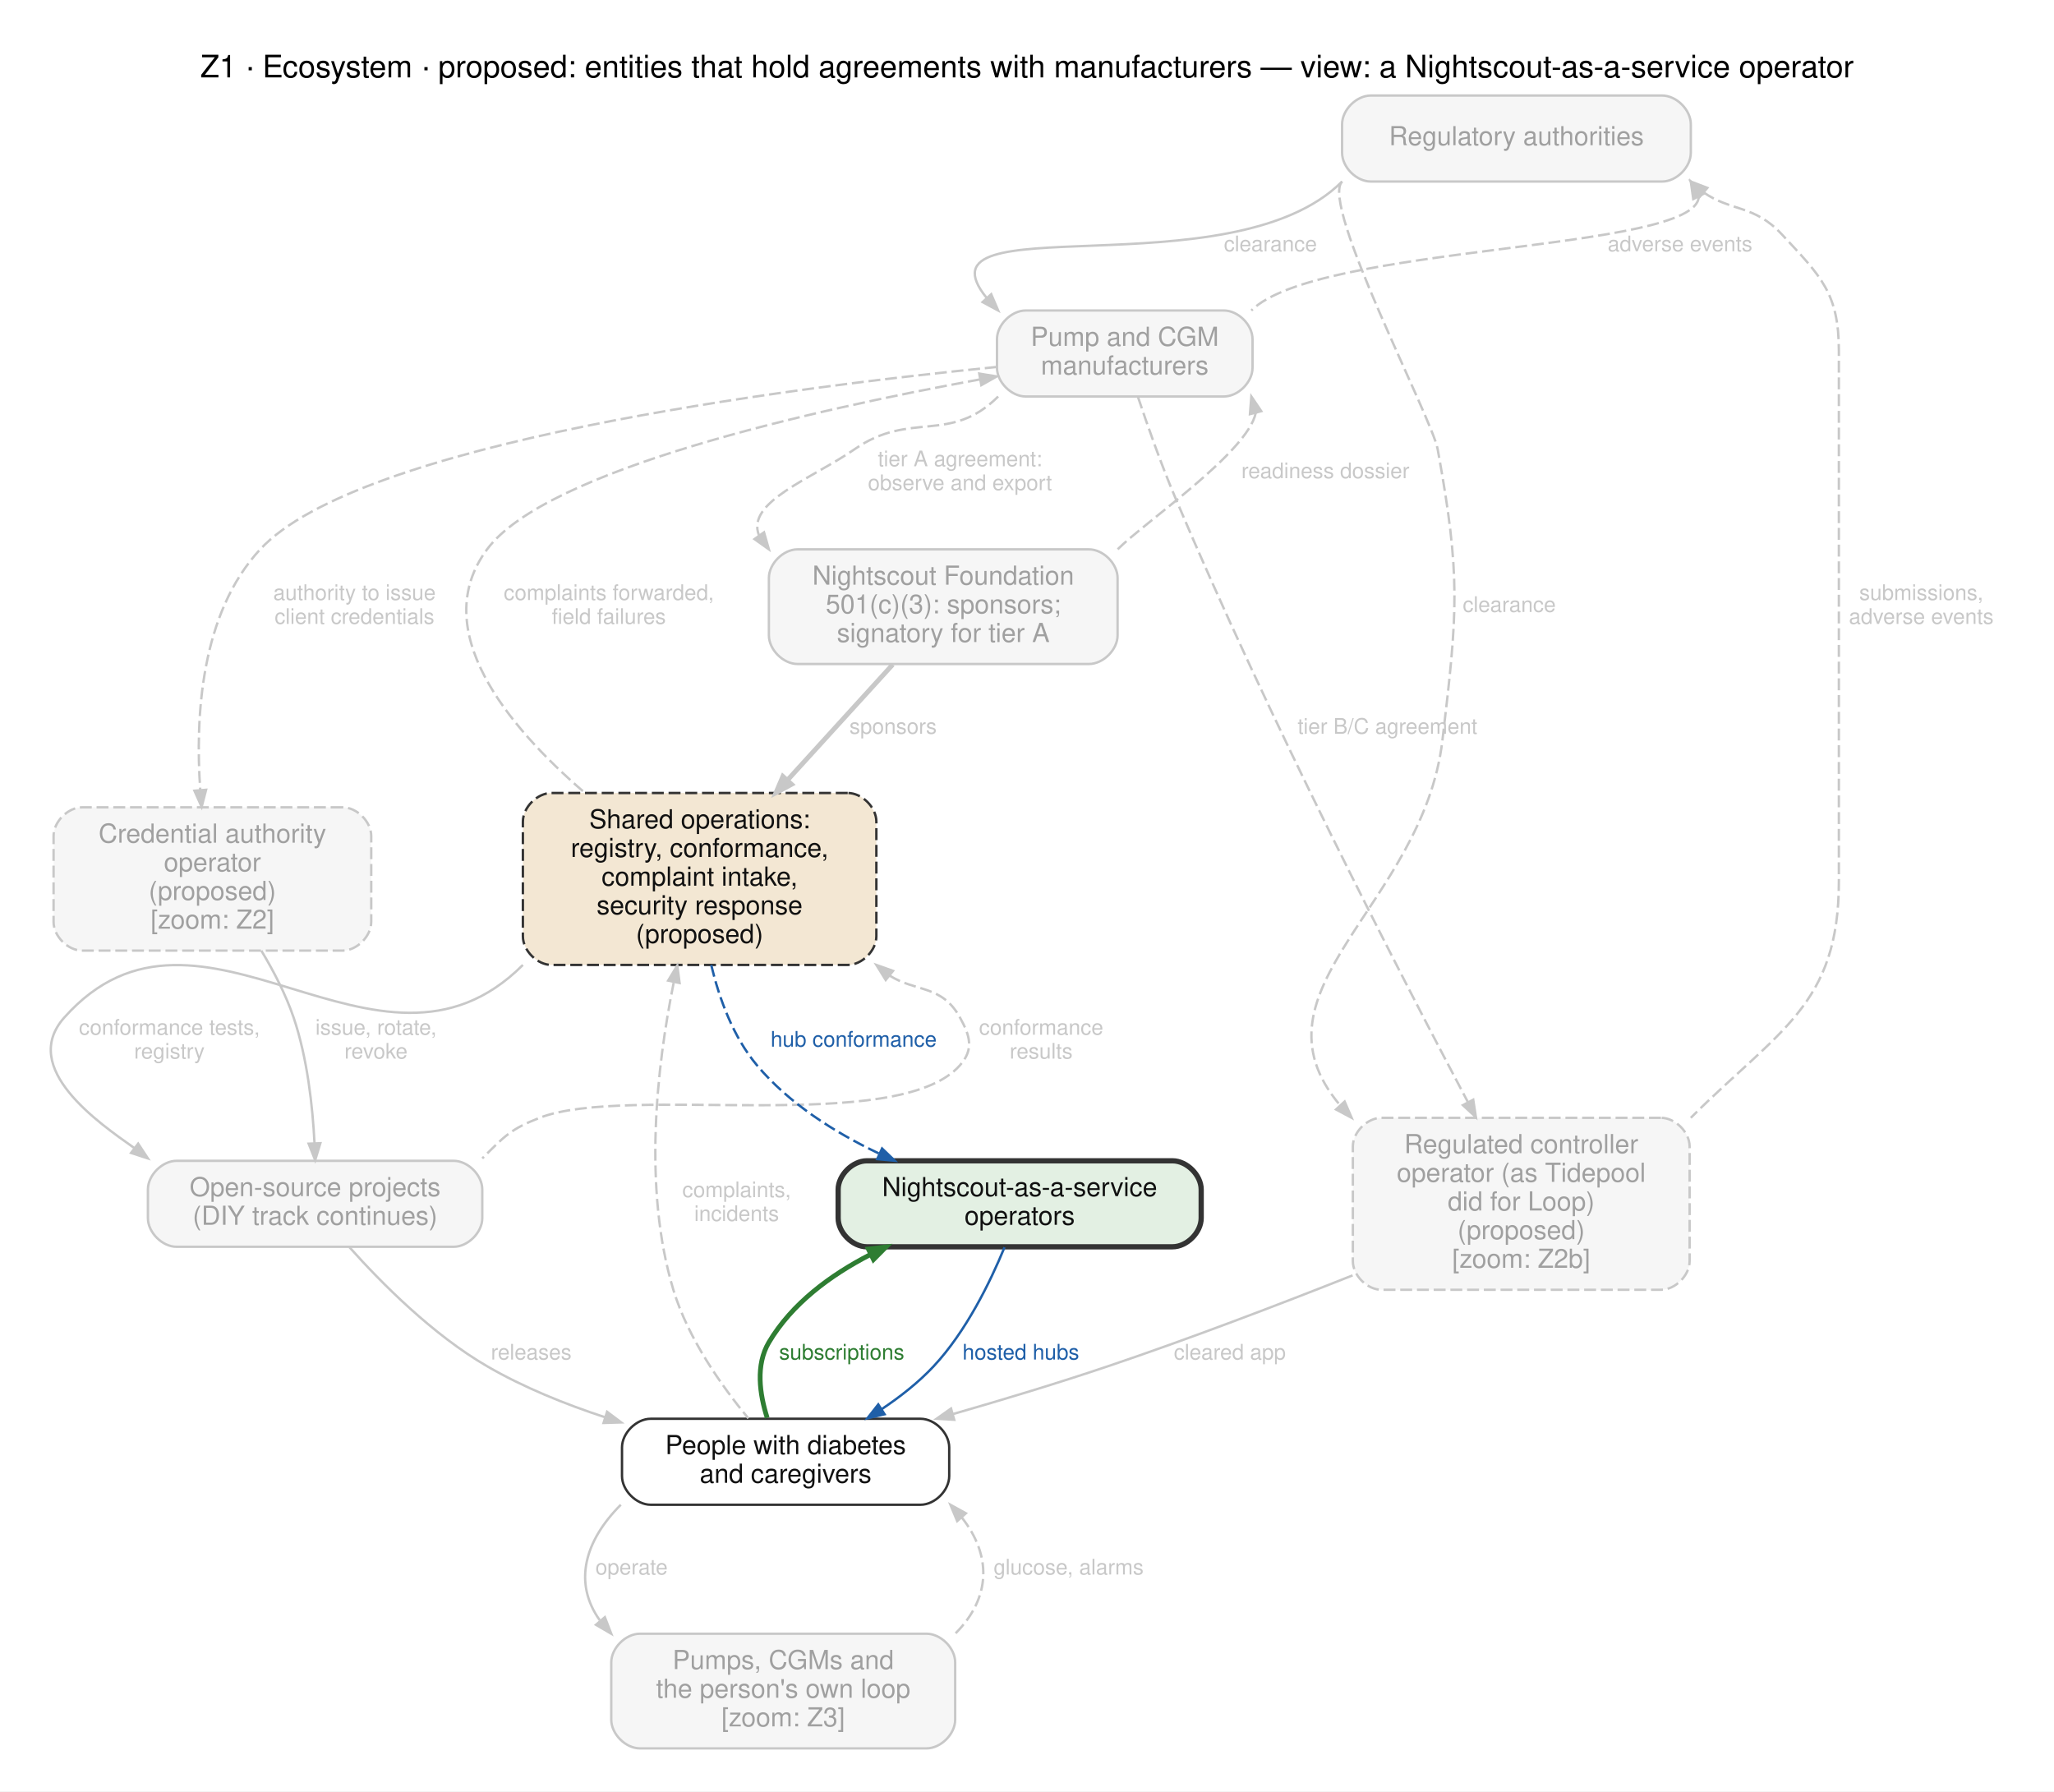
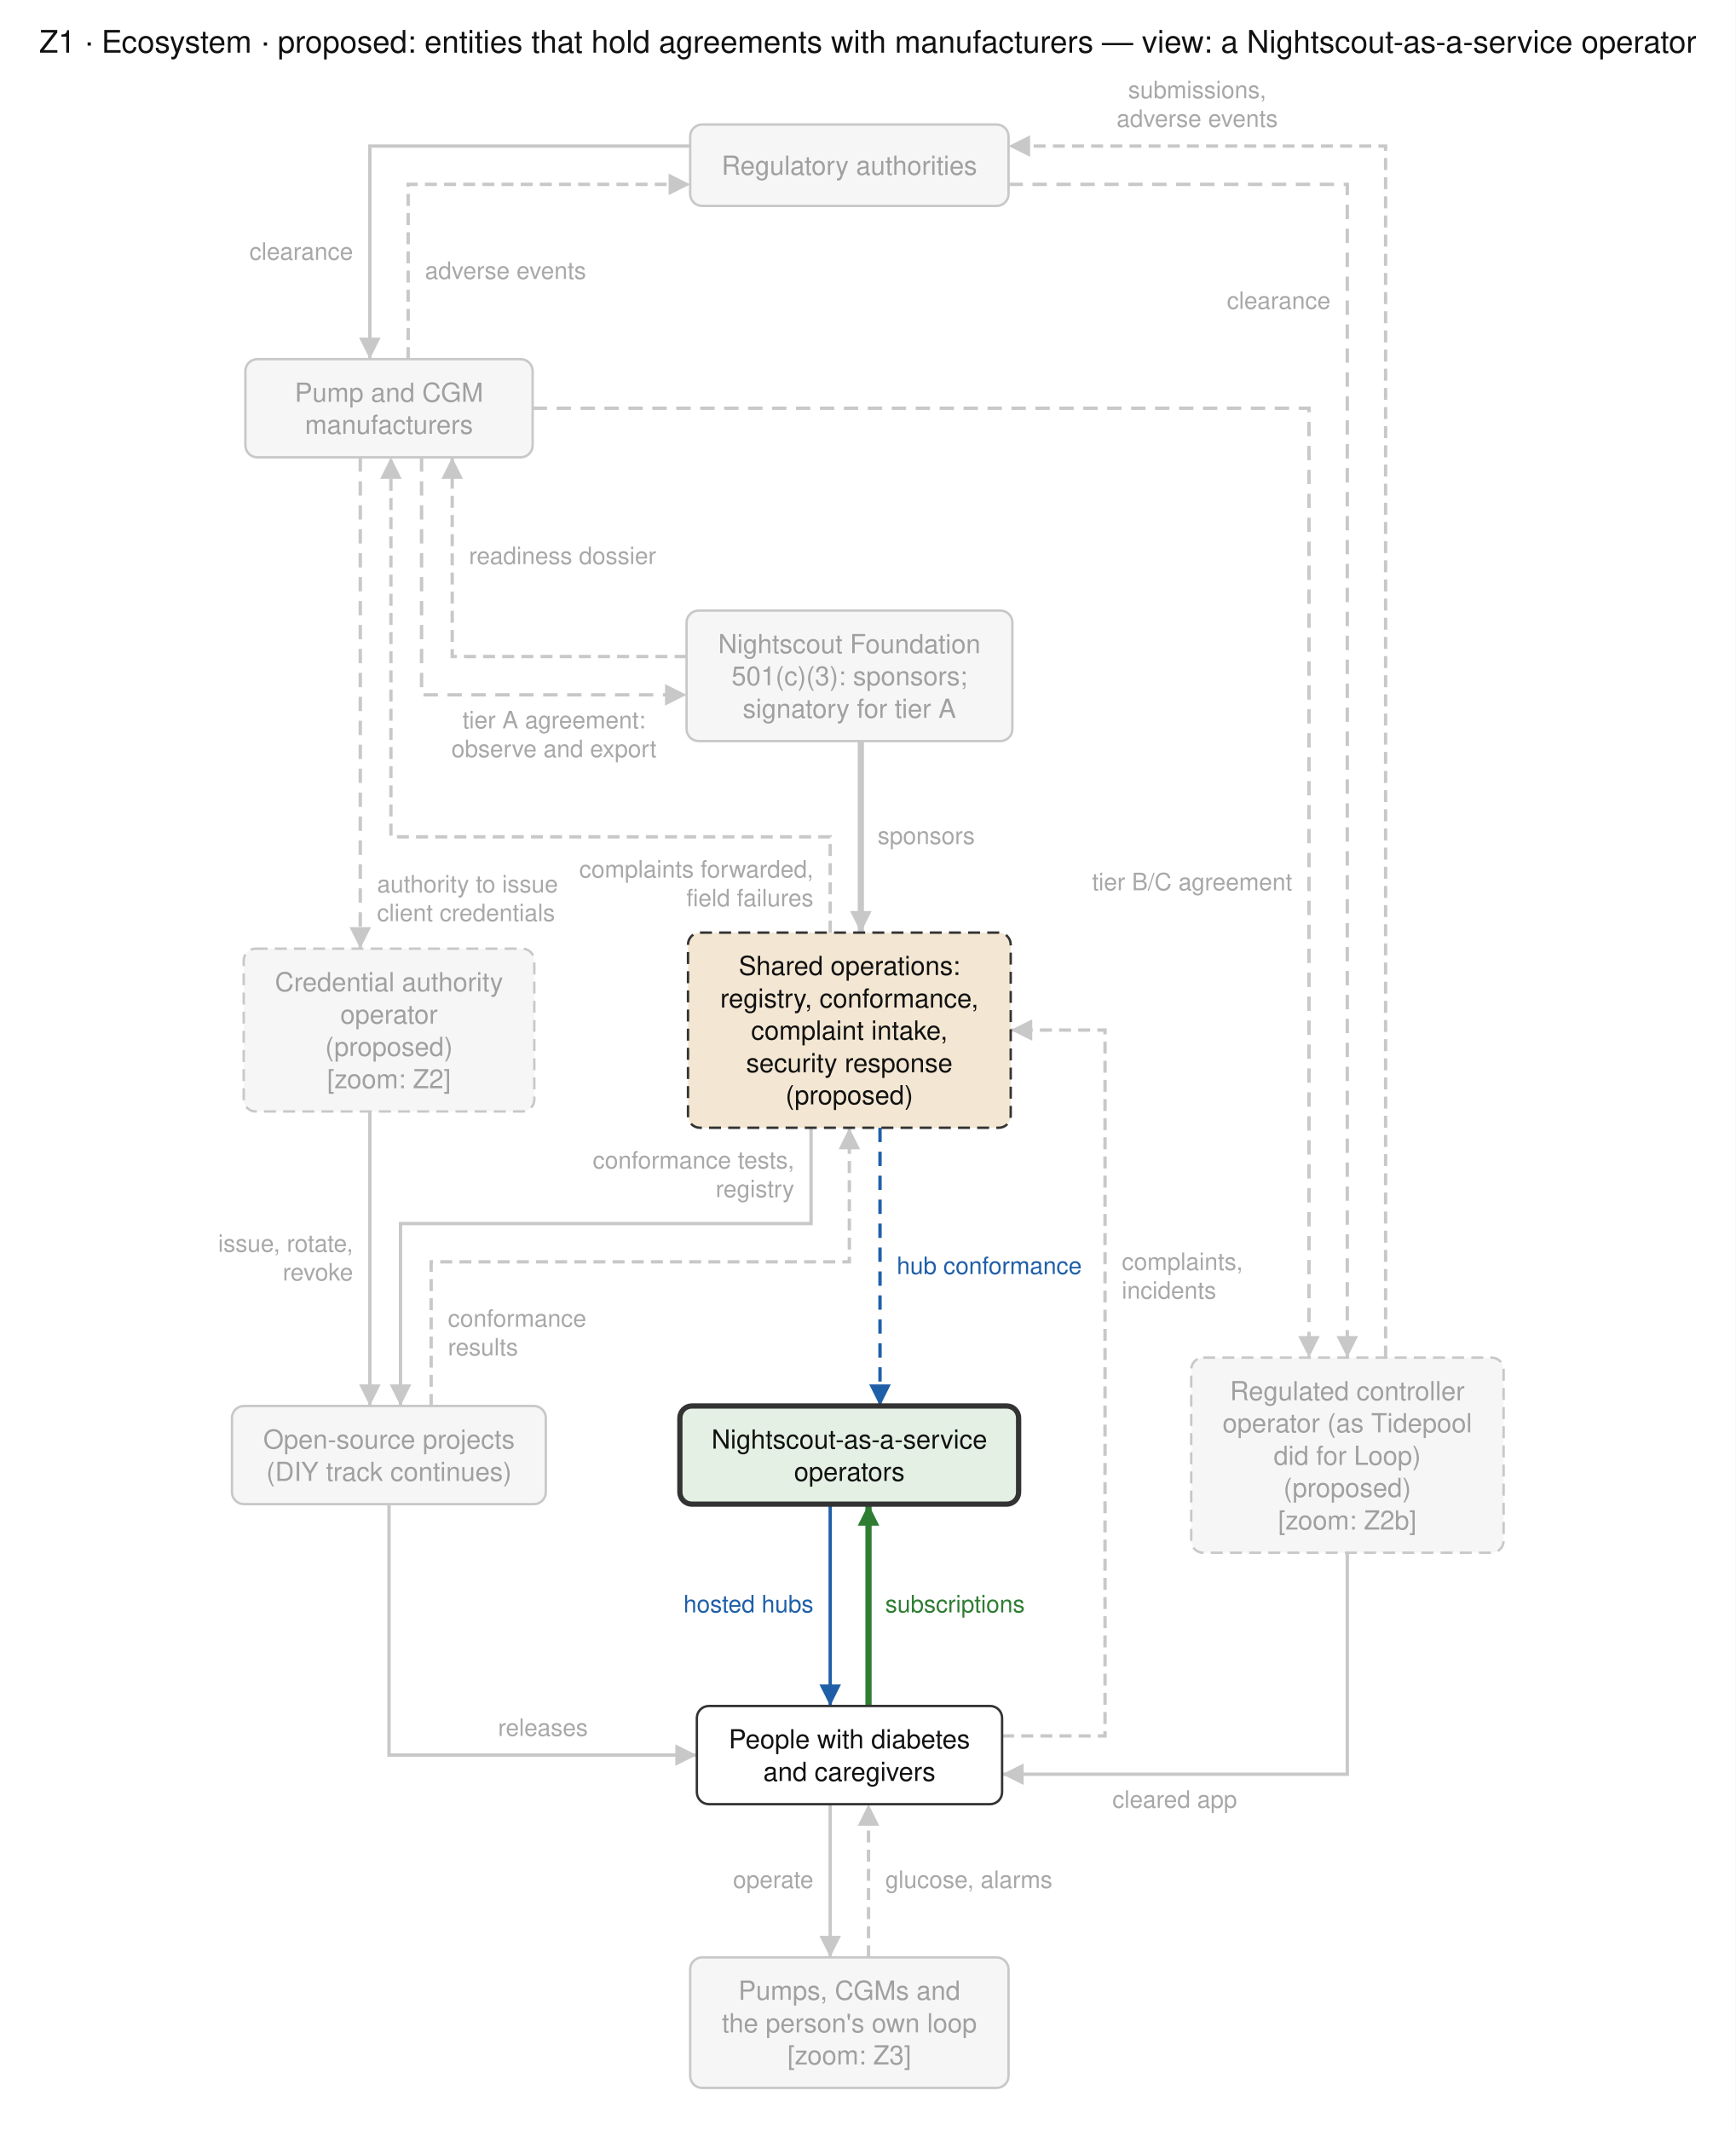
- <svg xmlns="http://www.w3.org/2000/svg" width="860pt" height="750pt" viewBox="0.00 0.00 860.00 750.00">
-   <g id="graph0" class="graph" transform="scale(1 1) rotate(0) translate(18 732)">
-     <polygon fill="#ffffff" stroke="transparent" points="-18,18 -18,-732 842,-732 842,18 -18,18" />
-     <text text-anchor="middle" x="412" y="-699.6" font-family="Helvetica,sans-Serif" font-size="13.00">Z1 · Ecosystem · proposed: entities that hold agreements with manufacturers — view: a Nightscout-as-a-service operator</text>
-     <g id="node1" class="node">
-       <path fill="#f6f6f6" stroke="#c8c8c8" d="M677.93,-692C677.93,-692 555.93,-692 555.93,-692 549.93,-692 543.93,-686 543.93,-680 543.93,-680 543.93,-668 543.93,-668 543.93,-662 549.93,-656 555.93,-656 555.93,-656 677.93,-656 677.93,-656 683.93,-656 689.93,-662 689.93,-668 689.93,-668 689.93,-680 689.93,-680 689.93,-686 683.93,-692 677.93,-692" />
-       <text text-anchor="middle" x="616.93" y="-671.2" font-family="Helvetica,sans-Serif" font-size="11.00" fill="#a0a0a0">Regulatory authorities</text>
-     </g>
-     <g id="node2" class="node">
-       <path fill="#f6f6f6" stroke="#c8c8c8" d="M494.43,-602C494.43,-602 411.43,-602 411.43,-602 405.43,-602 399.43,-596 399.43,-590 399.43,-590 399.43,-578 399.43,-578 399.43,-572 405.43,-566 411.43,-566 411.43,-566 494.43,-566 494.43,-566 500.43,-566 506.43,-572 506.43,-578 506.43,-578 506.43,-590 506.43,-590 506.43,-596 500.43,-602 494.43,-602" />
-       <text text-anchor="middle" x="452.93" y="-587.2" font-family="Helvetica,sans-Serif" font-size="11.00" fill="#a0a0a0">Pump and CGM</text>
-       <text text-anchor="middle" x="452.93" y="-575.2" font-family="Helvetica,sans-Serif" font-size="11.00" fill="#a0a0a0">manufacturers</text>
-     </g>
-     <g id="edge4" class="edge">
-       <path fill="none" stroke="#c8c8c8" d="M543.93,-656C497.48,-609.56 362.7,-647.14 395.12,-607.26" />
-       <polygon fill="#c8c8c8" stroke="#c8c8c8" points="397.01,-608.82 399.93,-602 393.4,-605.52 397.01,-608.82" />
-       <text text-anchor="middle" x="513.93" y="-626.8" font-family="Helvetica,sans-Serif" font-size="9.00" fill="#c8c8c8">clearance</text>
-     </g>
-     <g id="edge5" class="edge">
-       <path fill="none" stroke="#c8c8c8" stroke-dasharray="5,2" d="M693.24,-649.57C692.25,-626.62 533.7,-629.78 505.93,-602" />
-       <polygon fill="#c8c8c8" stroke="#c8c8c8" points="690.96,-648.66 689.93,-656 695.31,-650.9 690.96,-648.66" />
-       <text text-anchor="middle" x="685.43" y="-626.8" font-family="Helvetica,sans-Serif" font-size="9.00" fill="#c8c8c8">adverse events</text>
-     </g>
-     <g id="node8" class="node">
-       <path fill="#f6f6f6" stroke="#c8c8c8" stroke-dasharray="5,2" d="M677.43,-264C677.43,-264 560.43,-264 560.43,-264 554.43,-264 548.43,-258 548.43,-252 548.43,-252 548.43,-204 548.43,-204 548.43,-198 554.43,-192 560.43,-192 560.43,-192 677.43,-192 677.43,-192 683.43,-192 689.43,-198 689.43,-204 689.43,-204 689.43,-252 689.43,-252 689.43,-258 683.43,-264 677.43,-264" />
-       <text text-anchor="middle" x="618.93" y="-249.2" font-family="Helvetica,sans-Serif" font-size="11.00" fill="#a0a0a0">Regulated controller</text>
-       <text text-anchor="middle" x="618.93" y="-237.2" font-family="Helvetica,sans-Serif" font-size="11.00" fill="#a0a0a0">operator (as Tidepool</text>
-       <text text-anchor="middle" x="618.93" y="-225.2" font-family="Helvetica,sans-Serif" font-size="11.00" fill="#a0a0a0">did for Loop)</text>
-       <text text-anchor="middle" x="618.93" y="-213.2" font-family="Helvetica,sans-Serif" font-size="11.00" fill="#a0a0a0">(proposed)</text>
-       <text text-anchor="middle" x="618.93" y="-201.2" font-family="Helvetica,sans-Serif" font-size="11.00" fill="#a0a0a0">[zoom: Z2b]</text>
-     </g>
-     <g id="edge6" class="edge">
-       <path fill="none" stroke="#c8c8c8" stroke-dasharray="5,2" d="M543.93,-656C534.58,-646.66 581.55,-557 583.93,-544 593.66,-490.65 592.31,-475.85 585.93,-422 577.72,-352.8 502.43,-317.59 543.02,-269.33" />
-       <polygon fill="#c8c8c8" stroke="#c8c8c8" points="544.99,-270.81 547.93,-264 541.38,-267.49 544.99,-270.81" />
-       <text text-anchor="middle" x="613.93" y="-475.8" font-family="Helvetica,sans-Serif" font-size="9.00" fill="#c8c8c8">clearance</text>
-     </g>
-     <g id="edge7" class="edge">
-       <path fill="none" stroke="#c8c8c8" stroke-dasharray="5,2" d="M695.28,-651.46C706.66,-643.45 716.38,-646.37 727.93,-634 744.47,-616.27 751.93,-609.25 751.93,-585 751.93,-585 751.93,-585 751.93,-363 751.93,-311.08 726.64,-300.71 689.93,-264" />
-       <polygon fill="#c8c8c8" stroke="#c8c8c8" points="693.68,-649.6 689.93,-656 696.85,-653.34 693.68,-649.6" />
-       <text text-anchor="middle" x="786.43" y="-480.8" font-family="Helvetica,sans-Serif" font-size="9.00" fill="#c8c8c8">submissions,</text>
-       <text text-anchor="middle" x="786.43" y="-470.8" font-family="Helvetica,sans-Serif" font-size="9.00" fill="#c8c8c8">adverse events</text>
-     </g>
-     <g id="node3" class="node">
-       <path fill="#f6f6f6" stroke="#c8c8c8" d="M437.93,-502C437.93,-502 315.93,-502 315.93,-502 309.93,-502 303.93,-496 303.93,-490 303.93,-490 303.93,-466 303.93,-466 303.93,-460 309.93,-454 315.93,-454 315.93,-454 437.93,-454 437.93,-454 443.93,-454 449.93,-460 449.93,-466 449.93,-466 449.93,-490 449.93,-490 449.93,-496 443.93,-502 437.93,-502" />
-       <text text-anchor="middle" x="376.93" y="-487.2" font-family="Helvetica,sans-Serif" font-size="11.00" fill="#a0a0a0">Nightscout Foundation</text>
-       <text text-anchor="middle" x="376.93" y="-475.2" font-family="Helvetica,sans-Serif" font-size="11.00" fill="#a0a0a0">501(c)(3): sponsors;</text>
-       <text text-anchor="middle" x="376.93" y="-463.2" font-family="Helvetica,sans-Serif" font-size="11.00" fill="#a0a0a0">signatory for tier A</text>
-     </g>
-     <g id="edge8" class="edge">
-       <path fill="none" stroke="#c8c8c8" stroke-dasharray="5,2" d="M399.93,-566C379.84,-545.92 363.26,-560.2 339.93,-544 322.1,-531.62 294.14,-521.91 299.79,-507.85" />
-       <polygon fill="#c8c8c8" stroke="#c8c8c8" points="301.89,-509.13 303.93,-502 297.89,-506.3 301.89,-509.13" />
-       <text text-anchor="middle" x="383.93" y="-536.8" font-family="Helvetica,sans-Serif" font-size="9.00" fill="#c8c8c8">tier A agreement:</text>
-       <text text-anchor="middle" x="383.93" y="-526.8" font-family="Helvetica,sans-Serif" font-size="9.00" fill="#c8c8c8">observe and export</text>
-     </g>
-     <g id="edge9" class="edge">
-       <path fill="none" stroke="#c8c8c8" stroke-dasharray="5,2" d="M507.76,-559.08C504.38,-542.63 461.41,-513.48 449.93,-502" />
-       <polygon fill="#c8c8c8" stroke="#c8c8c8" points="505.35,-558.61 505.93,-566 510.09,-559.86 505.35,-558.61" />
-       <text text-anchor="middle" x="536.93" y="-531.8" font-family="Helvetica,sans-Serif" font-size="9.00" fill="#c8c8c8">readiness dossier</text>
-     </g>
-     <g id="node4" class="node">
-       <path fill="#f6f6f6" stroke="#c8c8c8" stroke-dasharray="5,2" d="M125.43,-394C125.43,-394 16.43,-394 16.43,-394 10.43,-394 4.43,-388 4.43,-382 4.43,-382 4.43,-346 4.43,-346 4.43,-340 10.43,-334 16.43,-334 16.43,-334 125.43,-334 125.43,-334 131.43,-334 137.43,-340 137.43,-346 137.43,-346 137.43,-382 137.43,-382 137.43,-388 131.43,-394 125.43,-394" />
-       <text text-anchor="middle" x="70.93" y="-379.2" font-family="Helvetica,sans-Serif" font-size="11.00" fill="#a0a0a0">Credential authority</text>
-       <text text-anchor="middle" x="70.93" y="-367.2" font-family="Helvetica,sans-Serif" font-size="11.00" fill="#a0a0a0">operator</text>
-       <text text-anchor="middle" x="70.93" y="-355.2" font-family="Helvetica,sans-Serif" font-size="11.00" fill="#a0a0a0">(proposed)</text>
-       <text text-anchor="middle" x="70.93" y="-343.2" font-family="Helvetica,sans-Serif" font-size="11.00" fill="#a0a0a0">[zoom: Z2]</text>
-     </g>
-     <g id="edge10" class="edge">
-       <path fill="none" stroke="#c8c8c8" stroke-dasharray="5,2" d="M399.3,-578.36C308.96,-569.38 132.2,-546.5 90.93,-502 66.11,-475.24 63.69,-432.04 65.84,-401.3" />
-       <polygon fill="#c8c8c8" stroke="#c8c8c8" points="68.29,-401.34 66.43,-394.17 63.41,-400.94 68.29,-401.34" />
-       <text text-anchor="middle" x="130.43" y="-480.8" font-family="Helvetica,sans-Serif" font-size="9.00" fill="#c8c8c8">authority to issue</text>
-       <text text-anchor="middle" x="130.43" y="-470.8" font-family="Helvetica,sans-Serif" font-size="9.00" fill="#c8c8c8">client credentials</text>
-     </g>
-     <g id="node5" class="node">
-       <path fill="#f3e7d3" stroke="#333333" stroke-dasharray="5,2" d="M336.93,-400C336.93,-400 212.93,-400 212.93,-400 206.93,-400 200.93,-394 200.93,-388 200.93,-388 200.93,-340 200.93,-340 200.93,-334 206.93,-328 212.93,-328 212.93,-328 336.93,-328 336.93,-328 342.93,-328 348.93,-334 348.93,-340 348.93,-340 348.93,-388 348.93,-388 348.93,-394 342.93,-400 336.93,-400" />
-       <text text-anchor="middle" x="274.93" y="-385.2" font-family="Helvetica,sans-Serif" font-size="11.00" fill="#111111">Shared operations:</text>
-       <text text-anchor="middle" x="274.93" y="-373.2" font-family="Helvetica,sans-Serif" font-size="11.00" fill="#111111">registry, conformance,</text>
-       <text text-anchor="middle" x="274.93" y="-361.2" font-family="Helvetica,sans-Serif" font-size="11.00" fill="#111111">complaint intake,</text>
-       <text text-anchor="middle" x="274.93" y="-349.2" font-family="Helvetica,sans-Serif" font-size="11.00" fill="#111111">security response</text>
-       <text text-anchor="middle" x="274.93" y="-337.2" font-family="Helvetica,sans-Serif" font-size="11.00" fill="#111111">(proposed)</text>
-     </g>
-     <g id="edge13" class="edge">
-       <path fill="none" stroke="#c8c8c8" stroke-dasharray="5,2" d="M392.18,-573.12C321.29,-560.2 210.58,-535.24 185.93,-502 161.09,-468.51 194.12,-428.31 226.75,-400.15" />
-       <polygon fill="#c8c8c8" stroke="#c8c8c8" points="392.01,-575.58 399.34,-574.4 392.88,-570.75 392.01,-575.58" />
-       <text text-anchor="middle" x="236.93" y="-480.8" font-family="Helvetica,sans-Serif" font-size="9.00" fill="#c8c8c8">complaints forwarded,</text>
-       <text text-anchor="middle" x="236.93" y="-470.8" font-family="Helvetica,sans-Serif" font-size="9.00" fill="#c8c8c8">field failures</text>
-     </g>
-     <g id="edge11" class="edge">
-       <path fill="none" stroke="#c8c8c8" stroke-dasharray="5,2" d="M458.48,-565.76C462.44,-553.89 468.09,-537.82 473.93,-524 512.92,-431.61 566.7,-327.06 596.6,-270.57" />
-       <polygon fill="#c8c8c8" stroke="#c8c8c8" points="598.83,-271.59 599.95,-264.26 594.5,-269.3 598.83,-271.59" />
-       <text text-anchor="middle" x="562.93" y="-424.8" font-family="Helvetica,sans-Serif" font-size="9.00" fill="#c8c8c8">tier B/C agreement</text>
-     </g>
-     <g id="edge12" class="edge">
-       <path fill="none" stroke="#c8c8c8" stroke-width="2" d="M355.79,-453.79C343.1,-439.86 326.61,-421.75 311.83,-405.52" />
-       <polygon fill="#c8c8c8" stroke="#c8c8c8" stroke-width="2" points="313.42,-403.62 306.89,-400.1 309.79,-406.92 313.42,-403.62" />
-       <text text-anchor="middle" x="355.93" y="-424.8" font-family="Helvetica,sans-Serif" font-size="9.00" fill="#c8c8c8">sponsors</text>
-     </g>
-     <g id="node6" class="node">
-       <path fill="#f6f6f6" stroke="#c8c8c8" d="M171.93,-246C171.93,-246 55.93,-246 55.93,-246 49.93,-246 43.93,-240 43.93,-234 43.93,-234 43.93,-222 43.93,-222 43.93,-216 49.93,-210 55.93,-210 55.93,-210 171.93,-210 171.93,-210 177.93,-210 183.93,-216 183.93,-222 183.93,-222 183.93,-234 183.93,-234 183.93,-240 177.93,-246 171.93,-246" />
-       <text text-anchor="middle" x="113.93" y="-231.2" font-family="Helvetica,sans-Serif" font-size="11.00" fill="#a0a0a0">Open-source projects</text>
-       <text text-anchor="middle" x="113.93" y="-219.2" font-family="Helvetica,sans-Serif" font-size="11.00" fill="#a0a0a0">(DIY track continues)</text>
-     </g>
-     <g id="edge14" class="edge">
-       <path fill="none" stroke="#c8c8c8" d="M91.43,-333.98C96.63,-325.34 101.67,-315.6 104.93,-306 110.69,-289.02 112.89,-268.87 113.68,-253.43" />
-       <polygon fill="#c8c8c8" stroke="#c8c8c8" points="116.13,-253.37 113.96,-246.27 111.23,-253.17 116.13,-253.37" />
-       <text text-anchor="middle" x="139.43" y="-298.8" font-family="Helvetica,sans-Serif" font-size="9.00" fill="#c8c8c8">issue, rotate,</text>
-       <text text-anchor="middle" x="139.43" y="-288.8" font-family="Helvetica,sans-Serif" font-size="9.00" fill="#c8c8c8">revoke</text>
-     </g>
-     <g id="edge15" class="edge">
-       <path fill="none" stroke="#c8c8c8" d="M200.93,-328C140.19,-267.27 66.1,-370.1 8.93,-306 -10.03,-284.74 23.45,-261.82 38.15,-251.41" />
-       <polygon fill="#c8c8c8" stroke="#c8c8c8" points="39.85,-253.19 43.93,-247 36.87,-249.3 39.85,-253.19" />
-       <text text-anchor="middle" x="52.93" y="-298.8" font-family="Helvetica,sans-Serif" font-size="9.00" fill="#c8c8c8">conformance tests,</text>
-       <text text-anchor="middle" x="52.93" y="-288.8" font-family="Helvetica,sans-Serif" font-size="9.00" fill="#c8c8c8">registry</text>
-     </g>
-     <g id="edge16" class="edge">
-       <path fill="none" stroke="#c8c8c8" stroke-dasharray="5,2" d="M354.4,-323.59C365.52,-316.54 376.29,-319.82 383.93,-306 388.22,-298.22 389.81,-292.66 383.93,-286 357.84,-256.45 244.67,-278.27 207.93,-264 195.74,-259.27 193.17,-256.24 183.93,-247" />
-       <polygon fill="#c8c8c8" stroke="#c8c8c8" points="352.84,-321.7 348.93,-328 355.91,-325.52 352.84,-321.7" />
-       <text text-anchor="middle" x="417.93" y="-298.8" font-family="Helvetica,sans-Serif" font-size="9.00" fill="#c8c8c8">conformance</text>
-       <text text-anchor="middle" x="417.93" y="-288.8" font-family="Helvetica,sans-Serif" font-size="9.00" fill="#c8c8c8">results</text>
-     </g>
-     <g id="node7" class="node">
-       <path fill="#e3f0e3" stroke="#333333" stroke-width="2.2" d="M472.93,-246C472.93,-246 344.93,-246 344.93,-246 338.93,-246 332.93,-240 332.93,-234 332.93,-234 332.93,-222 332.93,-222 332.93,-216 338.93,-210 344.93,-210 344.93,-210 472.93,-210 472.93,-210 478.93,-210 484.93,-216 484.93,-222 484.93,-222 484.93,-234 484.93,-234 484.93,-240 478.93,-246 472.93,-246" />
-       <text text-anchor="middle" x="408.93" y="-231.2" font-family="Helvetica,sans-Serif" font-size="11.00" fill="#111111">Nightscout-as-a-service</text>
-       <text text-anchor="middle" x="408.93" y="-219.2" font-family="Helvetica,sans-Serif" font-size="11.00" fill="#111111">operators</text>
-     </g>
-     <g id="edge17" class="edge">
-       <path fill="none" stroke="#1f5fa8" stroke-dasharray="5,2" d="M279.79,-327.95C283.21,-313.68 289.03,-297.81 298.93,-286 312.34,-270 331.39,-257.93 349.89,-249.12" />
-       <polygon fill="#1f5fa8" stroke="#1f5fa8" points="351.32,-251.16 356.66,-246.02 349.28,-246.71 351.32,-251.16" />
-       <text text-anchor="middle" x="339.43" y="-293.8" font-family="Helvetica,sans-Serif" font-size="9.00" fill="#1f5fa8">hub conformance</text>
-     </g>
-     <g id="node9" class="node">
-       <path fill="#ffffff" stroke="#333333" d="M367.43,-138C367.43,-138 254.43,-138 254.43,-138 248.43,-138 242.43,-132 242.43,-126 242.43,-126 242.43,-114 242.43,-114 242.43,-108 248.43,-102 254.43,-102 254.43,-102 367.43,-102 367.43,-102 373.43,-102 379.43,-108 379.43,-114 379.43,-114 379.43,-126 379.43,-126 379.43,-132 373.43,-138 367.43,-138" />
-       <text text-anchor="middle" x="310.93" y="-123.2" font-family="Helvetica,sans-Serif" font-size="11.00" fill="#111111">People with diabetes</text>
-       <text text-anchor="middle" x="310.93" y="-111.2" font-family="Helvetica,sans-Serif" font-size="11.00" fill="#111111">and caregivers</text>
-     </g>
-     <g id="edge22" class="edge">
-       <path fill="none" stroke="#c8c8c8" stroke-dasharray="5,2" d="M264.06,-320.53C256.96,-285.35 251.16,-234.42 263.93,-192 270.06,-171.62 284.16,-151.7 295.33,-138.17" />
-       <polygon fill="#c8c8c8" stroke="#c8c8c8" points="261.75,-321.45 265.58,-327.79 266.54,-320.44 261.75,-321.45" />
-       <text text-anchor="middle" x="290.43" y="-230.8" font-family="Helvetica,sans-Serif" font-size="9.00" fill="#c8c8c8">complaints,</text>
-       <text text-anchor="middle" x="290.43" y="-220.8" font-family="Helvetica,sans-Serif" font-size="9.00" fill="#c8c8c8">incidents</text>
-     </g>
-     <g id="edge21" class="edge">
-       <path fill="none" stroke="#c8c8c8" d="M128.28,-209.85C141.75,-194.77 163.18,-173.2 185.93,-160 201.11,-151.18 218.52,-144.14 235.41,-138.6" />
-       <polygon fill="#c8c8c8" stroke="#c8c8c8" points="236.18,-140.92 242.11,-136.47 234.7,-136.25 236.18,-140.92" />
-       <text text-anchor="middle" x="204.43" y="-162.8" font-family="Helvetica,sans-Serif" font-size="9.00" fill="#c8c8c8">releases</text>
-     </g>
-     <g id="edge18" class="edge">
-       <path fill="none" stroke="#1f5fa8" d="M402.59,-209.79C396.61,-195.26 386.53,-174.57 372.93,-160 366.63,-153.26 358.93,-147.21 351.12,-142" />
-       <polygon fill="#1f5fa8" stroke="#1f5fa8" points="352.37,-139.89 345.15,-138.18 349.73,-144.01 352.37,-139.89" />
-       <text text-anchor="middle" x="409.43" y="-162.8" font-family="Helvetica,sans-Serif" font-size="9.00" fill="#1f5fa8">hosted hubs</text>
-     </g>
-     <g id="edge19" class="edge">
-       <path fill="none" stroke="#2e7d32" stroke-width="2" d="M346.28,-206.68C329.61,-198.09 313.57,-186.21 303.93,-170 298.3,-160.55 300.05,-148.3 303.21,-138.41" />
-       <polygon fill="#2e7d32" stroke="#2e7d32" stroke-width="2" points="345.58,-209.06 352.95,-209.93 347.73,-204.66 345.58,-209.06" />
-       <text text-anchor="middle" x="334.43" y="-162.8" font-family="Helvetica,sans-Serif" font-size="9.00" fill="#2e7d32">subscriptions</text>
-     </g>
-     <g id="edge20" class="edge">
-       <path fill="none" stroke="#c8c8c8" d="M548.32,-198.03C517.16,-185.67 479.95,-171.48 445.93,-160 424.96,-152.93 401.91,-145.97 380.88,-139.94" />
-       <polygon fill="#c8c8c8" stroke="#c8c8c8" points="381.53,-137.58 374.13,-138.01 380.19,-142.29 381.53,-137.58" />
-       <text text-anchor="middle" x="496.93" y="-162.8" font-family="Helvetica,sans-Serif" font-size="9.00" fill="#c8c8c8">cleared app</text>
-     </g>
-     <g id="node10" class="node">
-       <path fill="#f6f6f6" stroke="#c8c8c8" d="M369.93,-48C369.93,-48 249.93,-48 249.93,-48 243.93,-48 237.93,-42 237.93,-36 237.93,-36 237.93,-12 237.93,-12 237.93,-6 243.93,0 249.93,0 249.93,0 369.93,0 369.93,0 375.93,0 381.93,-6 381.93,-12 381.93,-12 381.93,-36 381.93,-36 381.93,-42 375.93,-48 369.93,-48" />
-       <text text-anchor="middle" x="309.93" y="-33.2" font-family="Helvetica,sans-Serif" font-size="11.00" fill="#a0a0a0">Pumps, CGMs and</text>
-       <text text-anchor="middle" x="309.93" y="-21.2" font-family="Helvetica,sans-Serif" font-size="11.00" fill="#a0a0a0">the person's own loop</text>
-       <text text-anchor="middle" x="309.93" y="-9.2" font-family="Helvetica,sans-Serif" font-size="11.00" fill="#a0a0a0">[zoom: Z3]</text>
-     </g>
-     <g id="edge23" class="edge">
-       <path fill="none" stroke="#c8c8c8" d="M241.93,-102C226.77,-86.84 221.94,-69.35 233.09,-53.68" />
-       <polygon fill="#c8c8c8" stroke="#c8c8c8" points="235.25,-54.92 237.93,-48 231.52,-51.74 235.25,-54.92" />
-       <text text-anchor="middle" x="246.43" y="-72.8" font-family="Helvetica,sans-Serif" font-size="9.00" fill="#c8c8c8">operate</text>
-     </g>
-     <g id="edge24" class="edge">
-       <path fill="none" stroke="#c8c8c8" stroke-dasharray="5,2" d="M384.63,-96.74C397.12,-80.98 397.18,-63.26 381.93,-48" />
-       <polygon fill="#c8c8c8" stroke="#c8c8c8" points="382.77,-95.15 379.93,-102 386.42,-98.42 382.77,-95.15" />
-       <text text-anchor="middle" x="429.43" y="-72.8" font-family="Helvetica,sans-Serif" font-size="9.00" fill="#c8c8c8">glucose, alarms</text>
+ <svg xmlns="http://www.w3.org/2000/svg" width="725" height="890" viewBox="0 0 725 890" font-family="Helvetica, Arial, sans-serif">
+   <defs>
+     <marker id="ah1f5fa8" viewBox="0 0 10 10" refX="10" refY="5" markerUnits="userSpaceOnUse" markerWidth="9" markerHeight="9" orient="auto-start-reverse">
+       <path d="M0,0 L10,5 L0,10 z" fill="#1f5fa8" />
+     </marker>
+     <marker id="ah2e7d32" viewBox="0 0 10 10" refX="10" refY="5" markerUnits="userSpaceOnUse" markerWidth="9" markerHeight="9" orient="auto-start-reverse">
+       <path d="M0,0 L10,5 L0,10 z" fill="#2e7d32" />
+     </marker>
+     <marker id="ah555555" viewBox="0 0 10 10" refX="10" refY="5" markerUnits="userSpaceOnUse" markerWidth="9" markerHeight="9" orient="auto-start-reverse">
+       <path d="M0,0 L10,5 L0,10 z" fill="#555555" />
+     </marker>
+     <marker id="ah888888" viewBox="0 0 10 10" refX="10" refY="5" markerUnits="userSpaceOnUse" markerWidth="9" markerHeight="9" orient="auto-start-reverse">
+       <path d="M0,0 L10,5 L0,10 z" fill="#888888" />
+     </marker>
+     <marker id="ahb5541b" viewBox="0 0 10 10" refX="10" refY="5" markerUnits="userSpaceOnUse" markerWidth="9" markerHeight="9" orient="auto-start-reverse">
+       <path d="M0,0 L10,5 L0,10 z" fill="#b5541b" />
+     </marker>
+     <marker id="ahc8c8c8" viewBox="0 0 10 10" refX="10" refY="5" markerUnits="userSpaceOnUse" markerWidth="9" markerHeight="9" orient="auto-start-reverse">
+       <path d="M0,0 L10,5 L0,10 z" fill="#c8c8c8" />
+     </marker>
+   </defs>
+   <rect x="0" y="0" width="725" height="890" fill="#ffffff" />
+   <text x="362.5" y="22" font-size="13" text-anchor="middle" fill="#111">Z1 · Ecosystem · proposed: entities that hold agreements with manufacturers — view: a Nightscout-as-a-service operator</text>
+   <g transform="translate(78.9,0.0)">
+     <g class="edge">
+       <path class="edge" d="M209.4,61.0 L75.6,61.0 L75.6,150.0" fill="none" stroke="#c8c8c8" stroke-width="1.4" stroke-linecap="butt" marker-end="url(#ahc8c8c8)" />
+     </g>
+     <g class="edge">
+       <path class="edge" d="M91.6,150.0 L91.6,77.0 L209.4,77.0" fill="none" stroke="#c8c8c8" stroke-width="1.4" stroke-dasharray="5,3" stroke-linecap="butt" marker-end="url(#ahc8c8c8)" />
+     </g>
+     <g class="edge">
+       <path class="edge" d="M342.4,77.0 L483.9,77.0 L483.9,567.0" fill="none" stroke="#c8c8c8" stroke-width="1.4" stroke-dasharray="6,4" stroke-linecap="butt" marker-end="url(#ahc8c8c8)" />
+     </g>
+     <g class="edge">
+       <path class="edge" d="M499.9,567.0 L499.9,61.0 L342.4,61.0" fill="none" stroke="#c8c8c8" stroke-width="1.4" stroke-dasharray="5,3" stroke-linecap="butt" marker-end="url(#ahc8c8c8)" />
+     </g>
+     <g class="edge">
+       <path class="edge" d="M97.2,191.0 L97.2,290.2 L207.9,290.2" fill="none" stroke="#c8c8c8" stroke-width="1.4" stroke-dasharray="6,4" stroke-linecap="butt" marker-end="url(#ahc8c8c8)" />
+     </g>
+     <g class="edge">
+       <path class="edge" d="M207.9,274.2 L110.0,274.2 L110.0,191.0" fill="none" stroke="#c8c8c8" stroke-width="1.4" stroke-dasharray="5,3" stroke-linecap="butt" marker-end="url(#ahc8c8c8)" />
+     </g>
+     <g class="edge">
+       <path class="edge" d="M71.6,191.0 L71.6,396.2" fill="none" stroke="#c8c8c8" stroke-width="1.4" stroke-dasharray="6,4" stroke-linecap="butt" marker-end="url(#ahc8c8c8)" />
+     </g>
+     <g class="edge">
+       <path class="edge" d="M143.6,170.5 L467.9,170.5 L467.9,567.0" fill="none" stroke="#c8c8c8" stroke-width="1.4" stroke-dasharray="6,4" stroke-linecap="butt" marker-end="url(#ahc8c8c8)" />
+     </g>
+     <g class="edge">
+       <path class="edge" d="M280.7,309.5 L280.7,389.5" fill="none" stroke="#c8c8c8" stroke-width="2.6" stroke-linecap="butt" marker-end="url(#ahc8c8c8)" />
+     </g>
+     <g class="edge">
+       <path class="edge" d="M267.9,389.5 L267.9,349.5 L84.4,349.5 L84.4,191.0" fill="none" stroke="#c8c8c8" stroke-width="1.4" stroke-dasharray="5,3" stroke-linecap="butt" marker-end="url(#ahc8c8c8)" />
+     </g>
+     <g class="edge">
+       <path class="edge" d="M75.6,464.2 L75.6,587.2" fill="none" stroke="#c8c8c8" stroke-width="1.4" stroke-linecap="butt" marker-end="url(#ahc8c8c8)" />
+     </g>
+     <g class="edge">
+       <path class="edge" d="M259.9,471.0 L259.9,511.0 L88.4,511.0 L88.4,587.2" fill="none" stroke="#c8c8c8" stroke-width="1.4" stroke-linecap="butt" marker-end="url(#ahc8c8c8)" />
+     </g>
+     <g class="edge">
+       <path class="edge" d="M101.2,587.2 L101.2,527.0 L275.9,527.0 L275.9,471.0" fill="none" stroke="#c8c8c8" stroke-width="1.4" stroke-dasharray="5,3" stroke-linecap="butt" marker-end="url(#ahc8c8c8)" />
+     </g>
+     <g class="edge">
+       <path class="edge" d="M288.7,471.0 L288.7,587.2" fill="none" stroke="#1f5fa8" stroke-width="1.4" stroke-dasharray="6,4" stroke-linecap="butt" marker-end="url(#ah1f5fa8)" />
+     </g>
+     <g class="edge">
+       <path class="edge" d="M267.9,628.2 L267.9,712.5" fill="none" stroke="#1f5fa8" stroke-width="1.4" stroke-linecap="butt" marker-end="url(#ah1f5fa8)" />
+     </g>
+     <g class="edge">
+       <path class="edge" d="M283.9,712.5 L283.9,628.2" fill="none" stroke="#2e7d32" stroke-width="2.6" stroke-linecap="butt" marker-end="url(#ah2e7d32)" />
+     </g>
+     <g class="edge">
+       <path class="edge" d="M483.9,648.5 L483.9,741.0 L339.7,741.0" fill="none" stroke="#c8c8c8" stroke-width="1.4" stroke-linecap="butt" marker-end="url(#ahc8c8c8)" />
+     </g>
+     <g class="edge">
+       <path class="edge" d="M83.6,628.2 L83.6,733.0 L212.2,733.0" fill="none" stroke="#c8c8c8" stroke-width="1.4" stroke-linecap="butt" marker-end="url(#ahc8c8c8)" />
+     </g>
+     <g class="edge">
+       <path class="edge" d="M339.7,725.0 L382.7,725.0 L382.7,430.2 L343.3,430.2" fill="none" stroke="#c8c8c8" stroke-width="1.4" stroke-dasharray="5,3" stroke-linecap="butt" marker-end="url(#ahc8c8c8)" />
+     </g>
+     <g class="edge">
+       <path class="edge" d="M267.9,753.5 L267.9,817.5" fill="none" stroke="#c8c8c8" stroke-width="1.4" stroke-linecap="butt" marker-end="url(#ahc8c8c8)" />
+     </g>
+     <g class="edge">
+       <path class="edge" d="M283.9,817.5 L283.9,753.5" fill="none" stroke="#c8c8c8" stroke-width="1.4" stroke-dasharray="5,3" stroke-linecap="butt" marker-end="url(#ahc8c8c8)" />
+     </g>
+     <g class="node" data-id="reg">
+       <rect x="209.4" y="52.0" width="133.0" height="34.0" rx="5" fill="#f6f6f6" stroke="#c8c8c8" stroke-width="1" />
+       <text x="275.9" y="73.0" font-size="11" text-anchor="middle" fill="#a0a0a0">Regulatory authorities</text>
+     </g>
+     <g class="node" data-id="mfr">
+       <rect x="23.6" y="150.0" width="120.0" height="41.0" rx="5" fill="#f6f6f6" stroke="#c8c8c8" stroke-width="1" />
+       <text x="83.6" y="167.8" font-size="11" text-anchor="middle" fill="#a0a0a0">Pump and CGM</text>
+       <text x="83.6" y="181.2" font-size="11" text-anchor="middle" fill="#a0a0a0">manufacturers</text>
+     </g>
+     <g class="node" data-id="fdn">
+       <rect x="207.9" y="255.0" width="136.1" height="54.5" rx="5" fill="#f6f6f6" stroke="#c8c8c8" stroke-width="1" />
+       <text x="275.9" y="272.8" font-size="11" text-anchor="middle" fill="#a0a0a0">Nightscout Foundation</text>
+       <text x="275.9" y="286.2" font-size="11" text-anchor="middle" fill="#a0a0a0">501(c)(3): sponsors;</text>
+       <text x="275.9" y="299.8" font-size="11" text-anchor="middle" fill="#a0a0a0">signatory for tier A</text>
+     </g>
+     <g class="node" data-id="cred">
+       <rect x="22.9" y="396.2" width="121.4" height="68.0" rx="5" fill="#f6f6f6" stroke="#c8c8c8" stroke-width="1" stroke-dasharray="5,3" />
+       <text x="83.6" y="414.0" font-size="11" text-anchor="middle" fill="#a0a0a0">Credential authority</text>
+       <text x="83.6" y="427.5" font-size="11" text-anchor="middle" fill="#a0a0a0">operator</text>
+       <text x="83.6" y="441.0" font-size="11" text-anchor="middle" fill="#a0a0a0">(proposed)</text>
+       <text x="83.6" y="454.5" font-size="11" text-anchor="middle" fill="#a0a0a0">[zoom: Z2]</text>
+     </g>
+     <g class="node" data-id="ops">
+       <rect x="208.5" y="389.5" width="134.8" height="81.5" rx="5" fill="#f3e7d3" stroke="#333333" stroke-width="1" stroke-dasharray="5,3" />
+       <text x="275.9" y="407.2" font-size="11" text-anchor="middle" fill="#111111">Shared operations:</text>
+       <text x="275.9" y="420.8" font-size="11" text-anchor="middle" fill="#111111">registry, conformance,</text>
+       <text x="275.9" y="434.2" font-size="11" text-anchor="middle" fill="#111111">complaint intake,</text>
+       <text x="275.9" y="447.8" font-size="11" text-anchor="middle" fill="#111111">security response</text>
+       <text x="275.9" y="461.2" font-size="11" text-anchor="middle" fill="#111111">(proposed)</text>
+     </g>
+     <g class="node" data-id="projects">
+       <rect x="18.0" y="587.2" width="131.1" height="41.0" rx="5" fill="#f6f6f6" stroke="#c8c8c8" stroke-width="1" />
+       <text x="83.6" y="605.0" font-size="11" text-anchor="middle" fill="#a0a0a0">Open-source projects</text>
+       <text x="83.6" y="618.5" font-size="11" text-anchor="middle" fill="#a0a0a0">(DIY track continues)</text>
+     </g>
+     <g class="node" data-id="nsaas">
+       <rect x="205.1" y="587.2" width="141.5" height="41.0" rx="5" fill="#e3f0e3" stroke="#333333" stroke-width="2.2" />
+       <text x="275.9" y="605.0" font-size="11" text-anchor="middle" fill="#111111">Nightscout-as-a-service</text>
+       <text x="275.9" y="618.5" font-size="11" text-anchor="middle" fill="#111111">operators</text>
+     </g>
+     <g class="node" data-id="laas">
+       <rect x="418.7" y="567.0" width="130.5" height="81.5" rx="5" fill="#f6f6f6" stroke="#c8c8c8" stroke-width="1" stroke-dasharray="5,3" />
+       <text x="483.9" y="584.8" font-size="11" text-anchor="middle" fill="#a0a0a0">Regulated controller</text>
+       <text x="483.9" y="598.2" font-size="11" text-anchor="middle" fill="#a0a0a0">operator (as Tidepool</text>
+       <text x="483.9" y="611.8" font-size="11" text-anchor="middle" fill="#a0a0a0">did for Loop)</text>
+       <text x="483.9" y="625.2" font-size="11" text-anchor="middle" fill="#a0a0a0">(proposed)</text>
+       <text x="483.9" y="638.8" font-size="11" text-anchor="middle" fill="#a0a0a0">[zoom: Z2b]</text>
+     </g>
+     <g class="node" data-id="people">
+       <rect x="212.2" y="712.5" width="127.5" height="41.0" rx="5" fill="#ffffff" stroke="#333333" stroke-width="1" />
+       <text x="275.9" y="730.2" font-size="11" text-anchor="middle" fill="#111111">People with diabetes</text>
+       <text x="275.9" y="743.8" font-size="11" text-anchor="middle" fill="#111111">and caregivers</text>
+     </g>
+     <g class="node" data-id="devices">
+       <rect x="209.4" y="817.5" width="133.0" height="54.5" rx="5" fill="#f6f6f6" stroke="#c8c8c8" stroke-width="1" />
+       <text x="275.9" y="835.2" font-size="11" text-anchor="middle" fill="#a0a0a0">Pumps, CGMs and</text>
+       <text x="275.9" y="848.8" font-size="11" text-anchor="middle" fill="#a0a0a0">the person's own loop</text>
+       <text x="275.9" y="862.2" font-size="11" text-anchor="middle" fill="#a0a0a0">[zoom: Z3]</text>
+     </g>
+     <g class="elabel" data-k="0">
+       <text x="68.6" y="108.5" font-size="10" text-anchor="end" fill="#a8a8a8">clearance</text>
+     </g>
+     <g class="elabel" data-k="1">
+       <text x="98.6" y="116.5" font-size="10" text-anchor="start" fill="#a8a8a8">adverse events</text>
+     </g>
+     <g class="elabel" data-k="2">
+       <text x="476.9" y="129.0" font-size="10" text-anchor="end" fill="#a8a8a8">clearance</text>
+     </g>
+     <g class="elabel" data-k="3">
+       <text x="421.2" y="41.0" font-size="10" text-anchor="middle" fill="#a8a8a8">submissions,</text>
+       <text x="421.2" y="53.0" font-size="10" text-anchor="middle" fill="#a8a8a8">adverse events</text>
+     </g>
+     <g class="elabel" data-k="4">
+       <text x="152.5" y="304.2" font-size="10" text-anchor="middle" fill="#a8a8a8">tier A agreement:</text>
+       <text x="152.5" y="316.2" font-size="10" text-anchor="middle" fill="#a8a8a8">observe and export</text>
+     </g>
+     <g class="elabel" data-k="5">
+       <text x="117.0" y="235.6" font-size="10" text-anchor="start" fill="#a8a8a8">readiness dossier</text>
+     </g>
+     <g class="elabel" data-k="6">
+       <text x="78.6" y="372.7" font-size="10" text-anchor="start" fill="#a8a8a8">authority to issue</text>
+       <text x="78.6" y="384.7" font-size="10" text-anchor="start" fill="#a8a8a8">client credentials</text>
+     </g>
+     <g class="elabel" data-k="7">
+       <text x="460.9" y="371.8" font-size="10" text-anchor="end" fill="#a8a8a8">tier B/C agreement</text>
+     </g>
+     <g class="elabel" data-k="8">
+       <text x="287.7" y="352.5" font-size="10" text-anchor="start" fill="#a8a8a8">sponsors</text>
+     </g>
+     <g class="elabel" data-k="9">
+       <text x="260.9" y="366.5" font-size="10" text-anchor="end" fill="#a8a8a8">complaints forwarded,</text>
+       <text x="260.9" y="378.5" font-size="10" text-anchor="end" fill="#a8a8a8">field failures</text>
+     </g>
+     <g class="elabel" data-k="10">
+       <text x="68.6" y="522.8" font-size="10" text-anchor="end" fill="#a8a8a8">issue, rotate,</text>
+       <text x="68.6" y="534.8" font-size="10" text-anchor="end" fill="#a8a8a8">revoke</text>
+     </g>
+     <g class="elabel" data-k="11">
+       <text x="252.9" y="488.0" font-size="10" text-anchor="end" fill="#a8a8a8">conformance tests,</text>
+       <text x="252.9" y="500.0" font-size="10" text-anchor="end" fill="#a8a8a8">registry</text>
+     </g>
+     <g class="elabel" data-k="12">
+       <text x="108.2" y="554.1" font-size="10" text-anchor="start" fill="#a8a8a8">conformance</text>
+       <text x="108.2" y="566.1" font-size="10" text-anchor="start" fill="#a8a8a8">results</text>
+     </g>
+     <g class="elabel" data-k="13">
+       <text x="295.7" y="532.1" font-size="10" text-anchor="start" fill="#1f5fa8">hub conformance</text>
+     </g>
+     <g class="elabel" data-k="14">
+       <text x="260.9" y="673.4" font-size="10" text-anchor="end" fill="#1f5fa8">hosted hubs</text>
+     </g>
+     <g class="elabel" data-k="15">
+       <text x="290.9" y="673.4" font-size="10" text-anchor="start" fill="#2e7d32">subscriptions</text>
+     </g>
+     <g class="elabel" data-k="16">
+       <text x="411.8" y="755.0" font-size="10" text-anchor="middle" fill="#a8a8a8">cleared app</text>
+     </g>
+     <g class="elabel" data-k="17">
+       <text x="147.9" y="725.0" font-size="10" text-anchor="middle" fill="#a8a8a8">releases</text>
+     </g>
+     <g class="elabel" data-k="18">
+       <text x="389.7" y="530.4" font-size="10" text-anchor="start" fill="#a8a8a8">complaints,</text>
+       <text x="389.7" y="542.4" font-size="10" text-anchor="start" fill="#a8a8a8">incidents</text>
+     </g>
+     <g class="elabel" data-k="19">
+       <text x="260.9" y="788.5" font-size="10" text-anchor="end" fill="#a8a8a8">operate</text>
+     </g>
+     <g class="elabel" data-k="20">
+       <text x="290.9" y="788.5" font-size="10" text-anchor="start" fill="#a8a8a8">glucose, alarms</text>
    </g>
  </g>
</svg>
